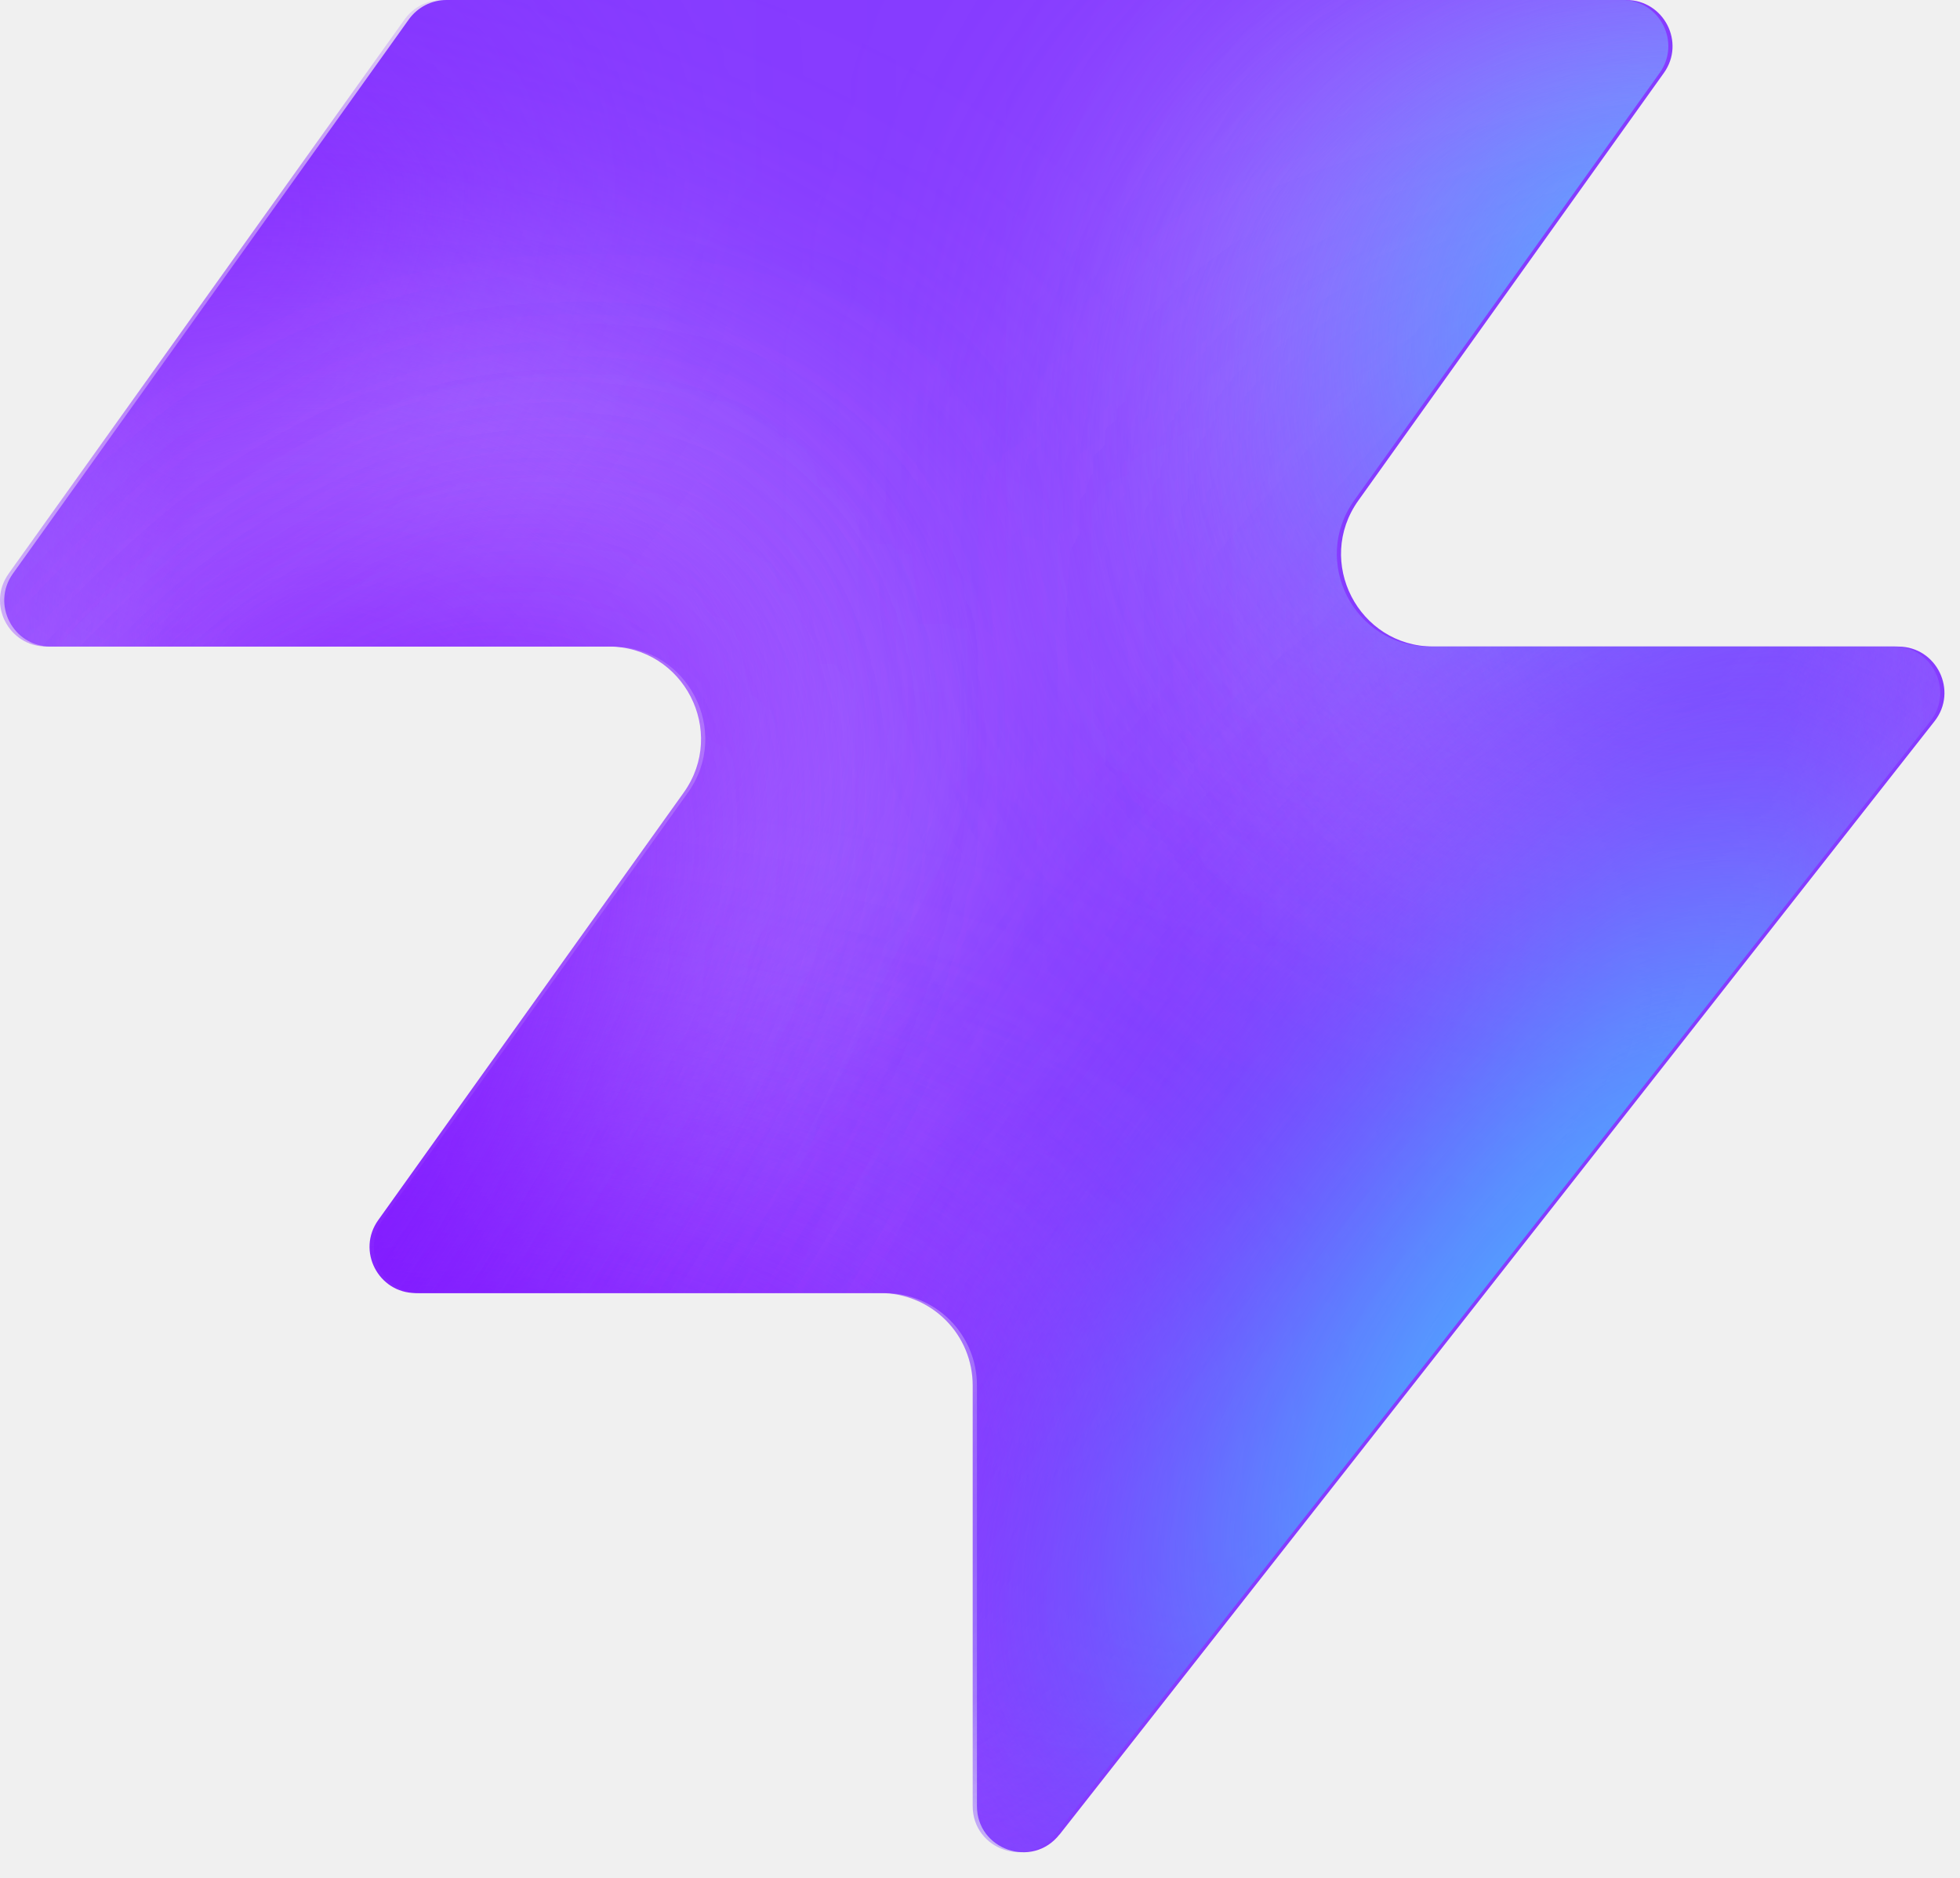
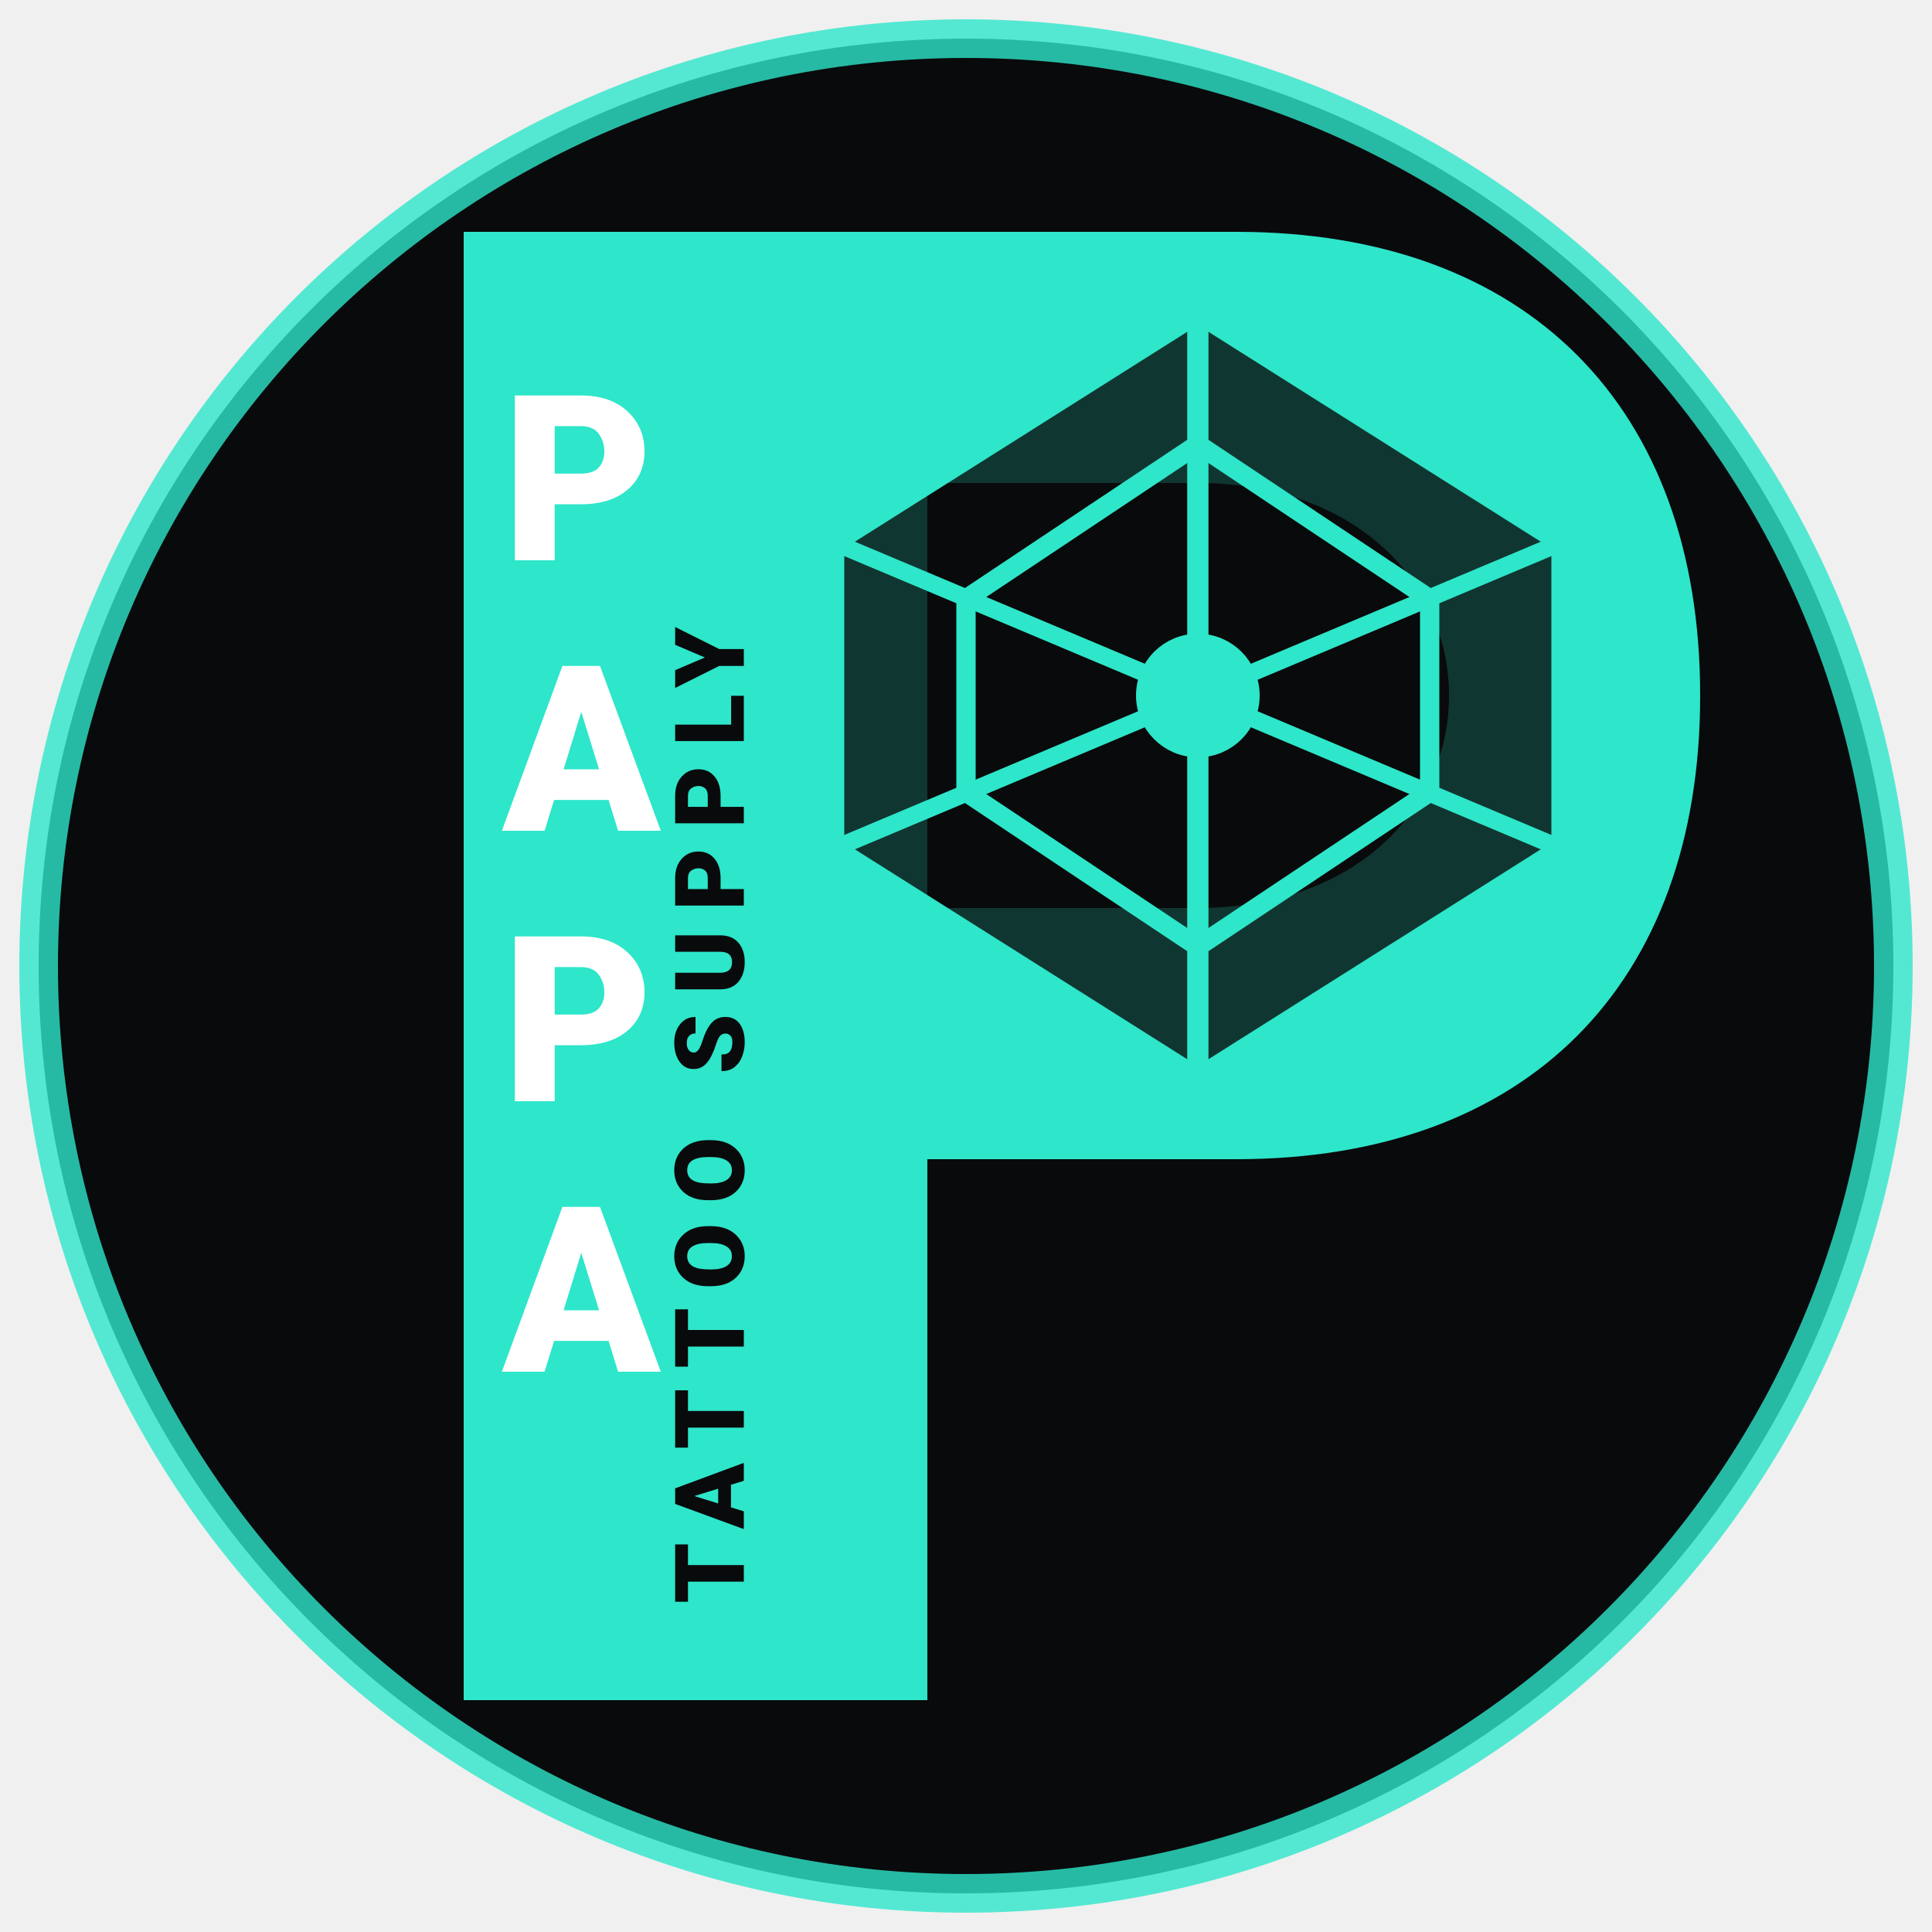
- <svg xmlns="http://www.w3.org/2000/svg" width="48" height="46" fill="none" viewBox="0 0 48 46">
-   <path fill="#863bff" d="M25.946 44.938c-.664.845-2.021.375-2.021-.698V33.937a2.26 2.26 0 0 0-2.262-2.262H10.287c-.92 0-1.456-1.04-.92-1.788l7.48-10.471c1.07-1.497 0-3.578-1.842-3.578H1.237c-.92 0-1.456-1.04-.92-1.788L10.013.474c.214-.297.556-.474.92-.474h28.894c.92 0 1.456 1.04.92 1.788l-7.48 10.471c-1.07 1.498 0 3.579 1.842 3.579h11.377c.943 0 1.473 1.088.89 1.83L25.947 44.94z" style="fill:#863bff;fill:color(display-p3 .525 .23 1);fill-opacity:1" />
-   <mask id="a" width="48" height="46" x="0" y="0" maskUnits="userSpaceOnUse" style="mask-type:alpha">
-     <path fill="#000" d="M25.842 44.938c-.664.844-2.021.375-2.021-.698V33.937a2.26 2.26 0 0 0-2.262-2.262H10.183c-.92 0-1.456-1.04-.92-1.788l7.48-10.471c1.07-1.498 0-3.579-1.842-3.579H1.133c-.92 0-1.456-1.04-.92-1.787L9.91.473c.214-.297.556-.474.92-.474h28.894c.92 0 1.456 1.04.92 1.788l-7.48 10.471c-1.07 1.498 0 3.578 1.842 3.578h11.377c.943 0 1.473 1.088.89 1.832L25.843 44.94z" style="fill:#000;fill-opacity:1" />
-   </mask>
-   <g mask="url(#a)">
-     <g filter="url(#b)">
-       <ellipse cx="5.508" cy="14.704" fill="#ede6ff" rx="5.508" ry="14.704" style="fill:#ede6ff;fill:color(display-p3 .927 .903 1);fill-opacity:1" transform="matrix(.00324 1 1 -.00324 -4.47 31.516)" />
-     </g>
-     <g filter="url(#c)">
-       <ellipse cx="10.399" cy="29.851" fill="#ede6ff" rx="10.399" ry="29.851" style="fill:#ede6ff;fill:color(display-p3 .927 .903 1);fill-opacity:1" transform="matrix(.00324 1 1 -.00324 -39.328 7.883)" />
-     </g>
-     <g filter="url(#d)">
-       <ellipse cx="5.508" cy="30.487" fill="#7e14ff" rx="5.508" ry="30.487" style="fill:#7e14ff;fill:color(display-p3 .492 .077 1);fill-opacity:1" transform="rotate(89.814 -25.913 -14.639)scale(1 -1)" />
-     </g>
-     <g filter="url(#e)">
-       <ellipse cx="5.508" cy="30.599" fill="#7e14ff" rx="5.508" ry="30.599" style="fill:#7e14ff;fill:color(display-p3 .492 .077 1);fill-opacity:1" transform="rotate(89.814 -32.644 -3.334)scale(1 -1)" />
-     </g>
-     <g filter="url(#f)">
-       <ellipse cx="5.508" cy="30.599" fill="#7e14ff" rx="5.508" ry="30.599" style="fill:#7e14ff;fill:color(display-p3 .492 .077 1);fill-opacity:1" transform="matrix(.00324 1 1 -.00324 -34.34 30.47)" />
-     </g>
-     <g filter="url(#g)">
-       <ellipse cx="14.072" cy="22.078" fill="#ede6ff" rx="14.072" ry="22.078" style="fill:#ede6ff;fill:color(display-p3 .927 .903 1);fill-opacity:1" transform="rotate(93.35 24.506 48.493)scale(-1 1)" />
-     </g>
-     <g filter="url(#h)">
-       <ellipse cx="3.47" cy="21.501" fill="#7e14ff" rx="3.47" ry="21.501" style="fill:#7e14ff;fill:color(display-p3 .492 .077 1);fill-opacity:1" transform="rotate(89.009 28.708 47.59)scale(-1 1)" />
-     </g>
-     <g filter="url(#i)">
-       <ellipse cx="3.47" cy="21.501" fill="#7e14ff" rx="3.47" ry="21.501" style="fill:#7e14ff;fill:color(display-p3 .492 .077 1);fill-opacity:1" transform="rotate(89.009 28.708 47.59)scale(-1 1)" />
-     </g>
-     <g filter="url(#j)">
-       <ellipse cx=".387" cy="8.972" fill="#7e14ff" rx="4.407" ry="29.108" style="fill:#7e14ff;fill:color(display-p3 .492 .077 1);fill-opacity:1" transform="rotate(39.51 .387 8.972)" />
-     </g>
-     <g filter="url(#k)">
-       <ellipse cx="47.523" cy="-6.092" fill="#7e14ff" rx="4.407" ry="29.108" style="fill:#7e14ff;fill:color(display-p3 .492 .077 1);fill-opacity:1" transform="rotate(37.892 47.523 -6.092)" />
-     </g>
-     <g filter="url(#l)">
-       <ellipse cx="41.412" cy="6.333" fill="#47bfff" rx="5.971" ry="9.665" style="fill:#47bfff;fill:color(display-p3 .28 .748 1);fill-opacity:1" transform="rotate(37.892 41.412 6.333)" />
-     </g>
-     <g filter="url(#m)">
-       <ellipse cx="-1.879" cy="38.332" fill="#7e14ff" rx="4.407" ry="29.108" style="fill:#7e14ff;fill:color(display-p3 .492 .077 1);fill-opacity:1" transform="rotate(37.892 -1.88 38.332)" />
-     </g>
-     <g filter="url(#n)">
-       <ellipse cx="-1.879" cy="38.332" fill="#7e14ff" rx="4.407" ry="29.108" style="fill:#7e14ff;fill:color(display-p3 .492 .077 1);fill-opacity:1" transform="rotate(37.892 -1.88 38.332)" />
-     </g>
-     <g filter="url(#o)">
-       <ellipse cx="35.651" cy="29.907" fill="#7e14ff" rx="4.407" ry="29.108" style="fill:#7e14ff;fill:color(display-p3 .492 .077 1);fill-opacity:1" transform="rotate(37.892 35.651 29.907)" />
-     </g>
-     <g filter="url(#p)">
-       <ellipse cx="38.418" cy="32.4" fill="#47bfff" rx="5.971" ry="15.297" style="fill:#47bfff;fill:color(display-p3 .28 .748 1);fill-opacity:1" transform="rotate(37.892 38.418 32.4)" />
-     </g>
+ <svg xmlns="http://www.w3.org/2000/svg" viewBox="0 0 200 200" fill="none">
+   <circle cx="100" cy="100" r="96" fill="#090A0C" stroke="#2EE6CA" stroke-width="4" stroke-opacity="0.8" />
+   <path d="M48 24H128C158 24 176 42 176 72C176 102 158 120 128 120H96V176H48V24Z" fill="#2EE6CA" />
+   <path d="M96 50H124C140 50 150 60 150 72C150 84 140 94 124 94H96V50Z" fill="#090A0C" />
+   <g stroke="#2EE6CA" stroke-width="2.8" stroke-linecap="round" stroke-linejoin="round">
+     <polygon points="124,32 162,56 162,88 124,112 86,88 86,56" fill="#090A0C" fill-opacity="0.8" />
+     <polygon points="124,46 148,62 148,82 124,98 100,82 100,62" fill="none" stroke-width="2" />
+     <line x1="124" y1="32" x2="124" y2="112" stroke-width="2.2" />
+     <line x1="86" y1="56" x2="162" y2="88" stroke-width="1.8" />
+     <line x1="86" y1="88" x2="162" y2="56" stroke-width="1.8" />
+     <line x1="100" y1="62" x2="148" y2="82" stroke-width="1.5" stroke-dasharray="3 3" />
+     <line x1="100" y1="82" x2="148" y2="62" stroke-width="1.5" stroke-dasharray="3 3" />
+     <circle cx="124" cy="72" r="5" fill="#2EE6CA" />
  </g>
-   <defs>
-     <filter id="b" width="60.045" height="41.654" x="-19.77" y="16.149" color-interpolation-filters="sRGB" filterUnits="userSpaceOnUse">
-       <feFlood flood-opacity="0" result="BackgroundImageFix" />
-       <feBlend in="SourceGraphic" in2="BackgroundImageFix" result="shape" />
-       <feGaussianBlur result="effect1_foregroundBlur_2002_17158" stdDeviation="7.659" />
-     </filter>
-     <filter id="c" width="90.34" height="51.437" x="-54.613" y="-7.533" color-interpolation-filters="sRGB" filterUnits="userSpaceOnUse">
-       <feFlood flood-opacity="0" result="BackgroundImageFix" />
-       <feBlend in="SourceGraphic" in2="BackgroundImageFix" result="shape" />
-       <feGaussianBlur result="effect1_foregroundBlur_2002_17158" stdDeviation="7.659" />
-     </filter>
-     <filter id="d" width="79.355" height="29.4" x="-49.64" y="2.03" color-interpolation-filters="sRGB" filterUnits="userSpaceOnUse">
-       <feFlood flood-opacity="0" result="BackgroundImageFix" />
-       <feBlend in="SourceGraphic" in2="BackgroundImageFix" result="shape" />
-       <feGaussianBlur result="effect1_foregroundBlur_2002_17158" stdDeviation="4.596" />
-     </filter>
-     <filter id="e" width="79.579" height="29.4" x="-45.045" y="20.029" color-interpolation-filters="sRGB" filterUnits="userSpaceOnUse">
-       <feFlood flood-opacity="0" result="BackgroundImageFix" />
-       <feBlend in="SourceGraphic" in2="BackgroundImageFix" result="shape" />
-       <feGaussianBlur result="effect1_foregroundBlur_2002_17158" stdDeviation="4.596" />
-     </filter>
-     <filter id="f" width="79.579" height="29.4" x="-43.513" y="21.178" color-interpolation-filters="sRGB" filterUnits="userSpaceOnUse">
-       <feFlood flood-opacity="0" result="BackgroundImageFix" />
-       <feBlend in="SourceGraphic" in2="BackgroundImageFix" result="shape" />
-       <feGaussianBlur result="effect1_foregroundBlur_2002_17158" stdDeviation="4.596" />
-     </filter>
-     <filter id="g" width="74.749" height="58.852" x="15.756" y="-17.901" color-interpolation-filters="sRGB" filterUnits="userSpaceOnUse">
-       <feFlood flood-opacity="0" result="BackgroundImageFix" />
-       <feBlend in="SourceGraphic" in2="BackgroundImageFix" result="shape" />
-       <feGaussianBlur result="effect1_foregroundBlur_2002_17158" stdDeviation="7.659" />
-     </filter>
-     <filter id="h" width="61.377" height="25.362" x="23.548" y="2.284" color-interpolation-filters="sRGB" filterUnits="userSpaceOnUse">
-       <feFlood flood-opacity="0" result="BackgroundImageFix" />
-       <feBlend in="SourceGraphic" in2="BackgroundImageFix" result="shape" />
-       <feGaussianBlur result="effect1_foregroundBlur_2002_17158" stdDeviation="4.596" />
-     </filter>
-     <filter id="i" width="61.377" height="25.362" x="23.548" y="2.284" color-interpolation-filters="sRGB" filterUnits="userSpaceOnUse">
-       <feFlood flood-opacity="0" result="BackgroundImageFix" />
-       <feBlend in="SourceGraphic" in2="BackgroundImageFix" result="shape" />
-       <feGaussianBlur result="effect1_foregroundBlur_2002_17158" stdDeviation="4.596" />
-     </filter>
-     <filter id="j" width="56.045" height="63.649" x="-27.636" y="-22.853" color-interpolation-filters="sRGB" filterUnits="userSpaceOnUse">
-       <feFlood flood-opacity="0" result="BackgroundImageFix" />
-       <feBlend in="SourceGraphic" in2="BackgroundImageFix" result="shape" />
-       <feGaussianBlur result="effect1_foregroundBlur_2002_17158" stdDeviation="4.596" />
-     </filter>
-     <filter id="k" width="54.814" height="64.646" x="20.116" y="-38.415" color-interpolation-filters="sRGB" filterUnits="userSpaceOnUse">
-       <feFlood flood-opacity="0" result="BackgroundImageFix" />
-       <feBlend in="SourceGraphic" in2="BackgroundImageFix" result="shape" />
-       <feGaussianBlur result="effect1_foregroundBlur_2002_17158" stdDeviation="4.596" />
-     </filter>
-     <filter id="l" width="33.541" height="35.313" x="24.641" y="-11.323" color-interpolation-filters="sRGB" filterUnits="userSpaceOnUse">
-       <feFlood flood-opacity="0" result="BackgroundImageFix" />
-       <feBlend in="SourceGraphic" in2="BackgroundImageFix" result="shape" />
-       <feGaussianBlur result="effect1_foregroundBlur_2002_17158" stdDeviation="4.596" />
-     </filter>
-     <filter id="m" width="54.814" height="64.646" x="-29.286" y="6.009" color-interpolation-filters="sRGB" filterUnits="userSpaceOnUse">
-       <feFlood flood-opacity="0" result="BackgroundImageFix" />
-       <feBlend in="SourceGraphic" in2="BackgroundImageFix" result="shape" />
-       <feGaussianBlur result="effect1_foregroundBlur_2002_17158" stdDeviation="4.596" />
-     </filter>
-     <filter id="n" width="54.814" height="64.646" x="-29.286" y="6.009" color-interpolation-filters="sRGB" filterUnits="userSpaceOnUse">
-       <feFlood flood-opacity="0" result="BackgroundImageFix" />
-       <feBlend in="SourceGraphic" in2="BackgroundImageFix" result="shape" />
-       <feGaussianBlur result="effect1_foregroundBlur_2002_17158" stdDeviation="4.596" />
-     </filter>
-     <filter id="o" width="54.814" height="64.646" x="8.244" y="-2.416" color-interpolation-filters="sRGB" filterUnits="userSpaceOnUse">
-       <feFlood flood-opacity="0" result="BackgroundImageFix" />
-       <feBlend in="SourceGraphic" in2="BackgroundImageFix" result="shape" />
-       <feGaussianBlur result="effect1_foregroundBlur_2002_17158" stdDeviation="4.596" />
-     </filter>
-     <filter id="p" width="39.409" height="43.623" x="18.713" y="10.588" color-interpolation-filters="sRGB" filterUnits="userSpaceOnUse">
-       <feFlood flood-opacity="0" result="BackgroundImageFix" />
-       <feBlend in="SourceGraphic" in2="BackgroundImageFix" result="shape" />
-       <feGaussianBlur result="effect1_foregroundBlur_2002_17158" stdDeviation="4.596" />
-     </filter>
-   </defs>
+   <g fill="#FFFFFF" font-weight="900" font-family="system-ui, -apple-system, BlinkMacSystemFont, 'Segoe UI', Roboto, sans-serif" letter-spacing="1">
+     <text x="52" y="58" font-size="24">P</text>
+     <text x="52" y="86" font-size="24">A</text>
+     <text x="52" y="114" font-size="24">P</text>
+     <text x="52" y="142" font-size="24">A</text>
+   </g>
+   <text x="77" y="166" fill="#090A0C" font-size="10" font-weight="800" letter-spacing="2" font-family="system-ui, -apple-system, BlinkMacSystemFont, 'Segoe UI', Roboto, sans-serif" transform="rotate(-90 77 166)">
+     TATTOO SUPPLY
+   </text>
</svg>
